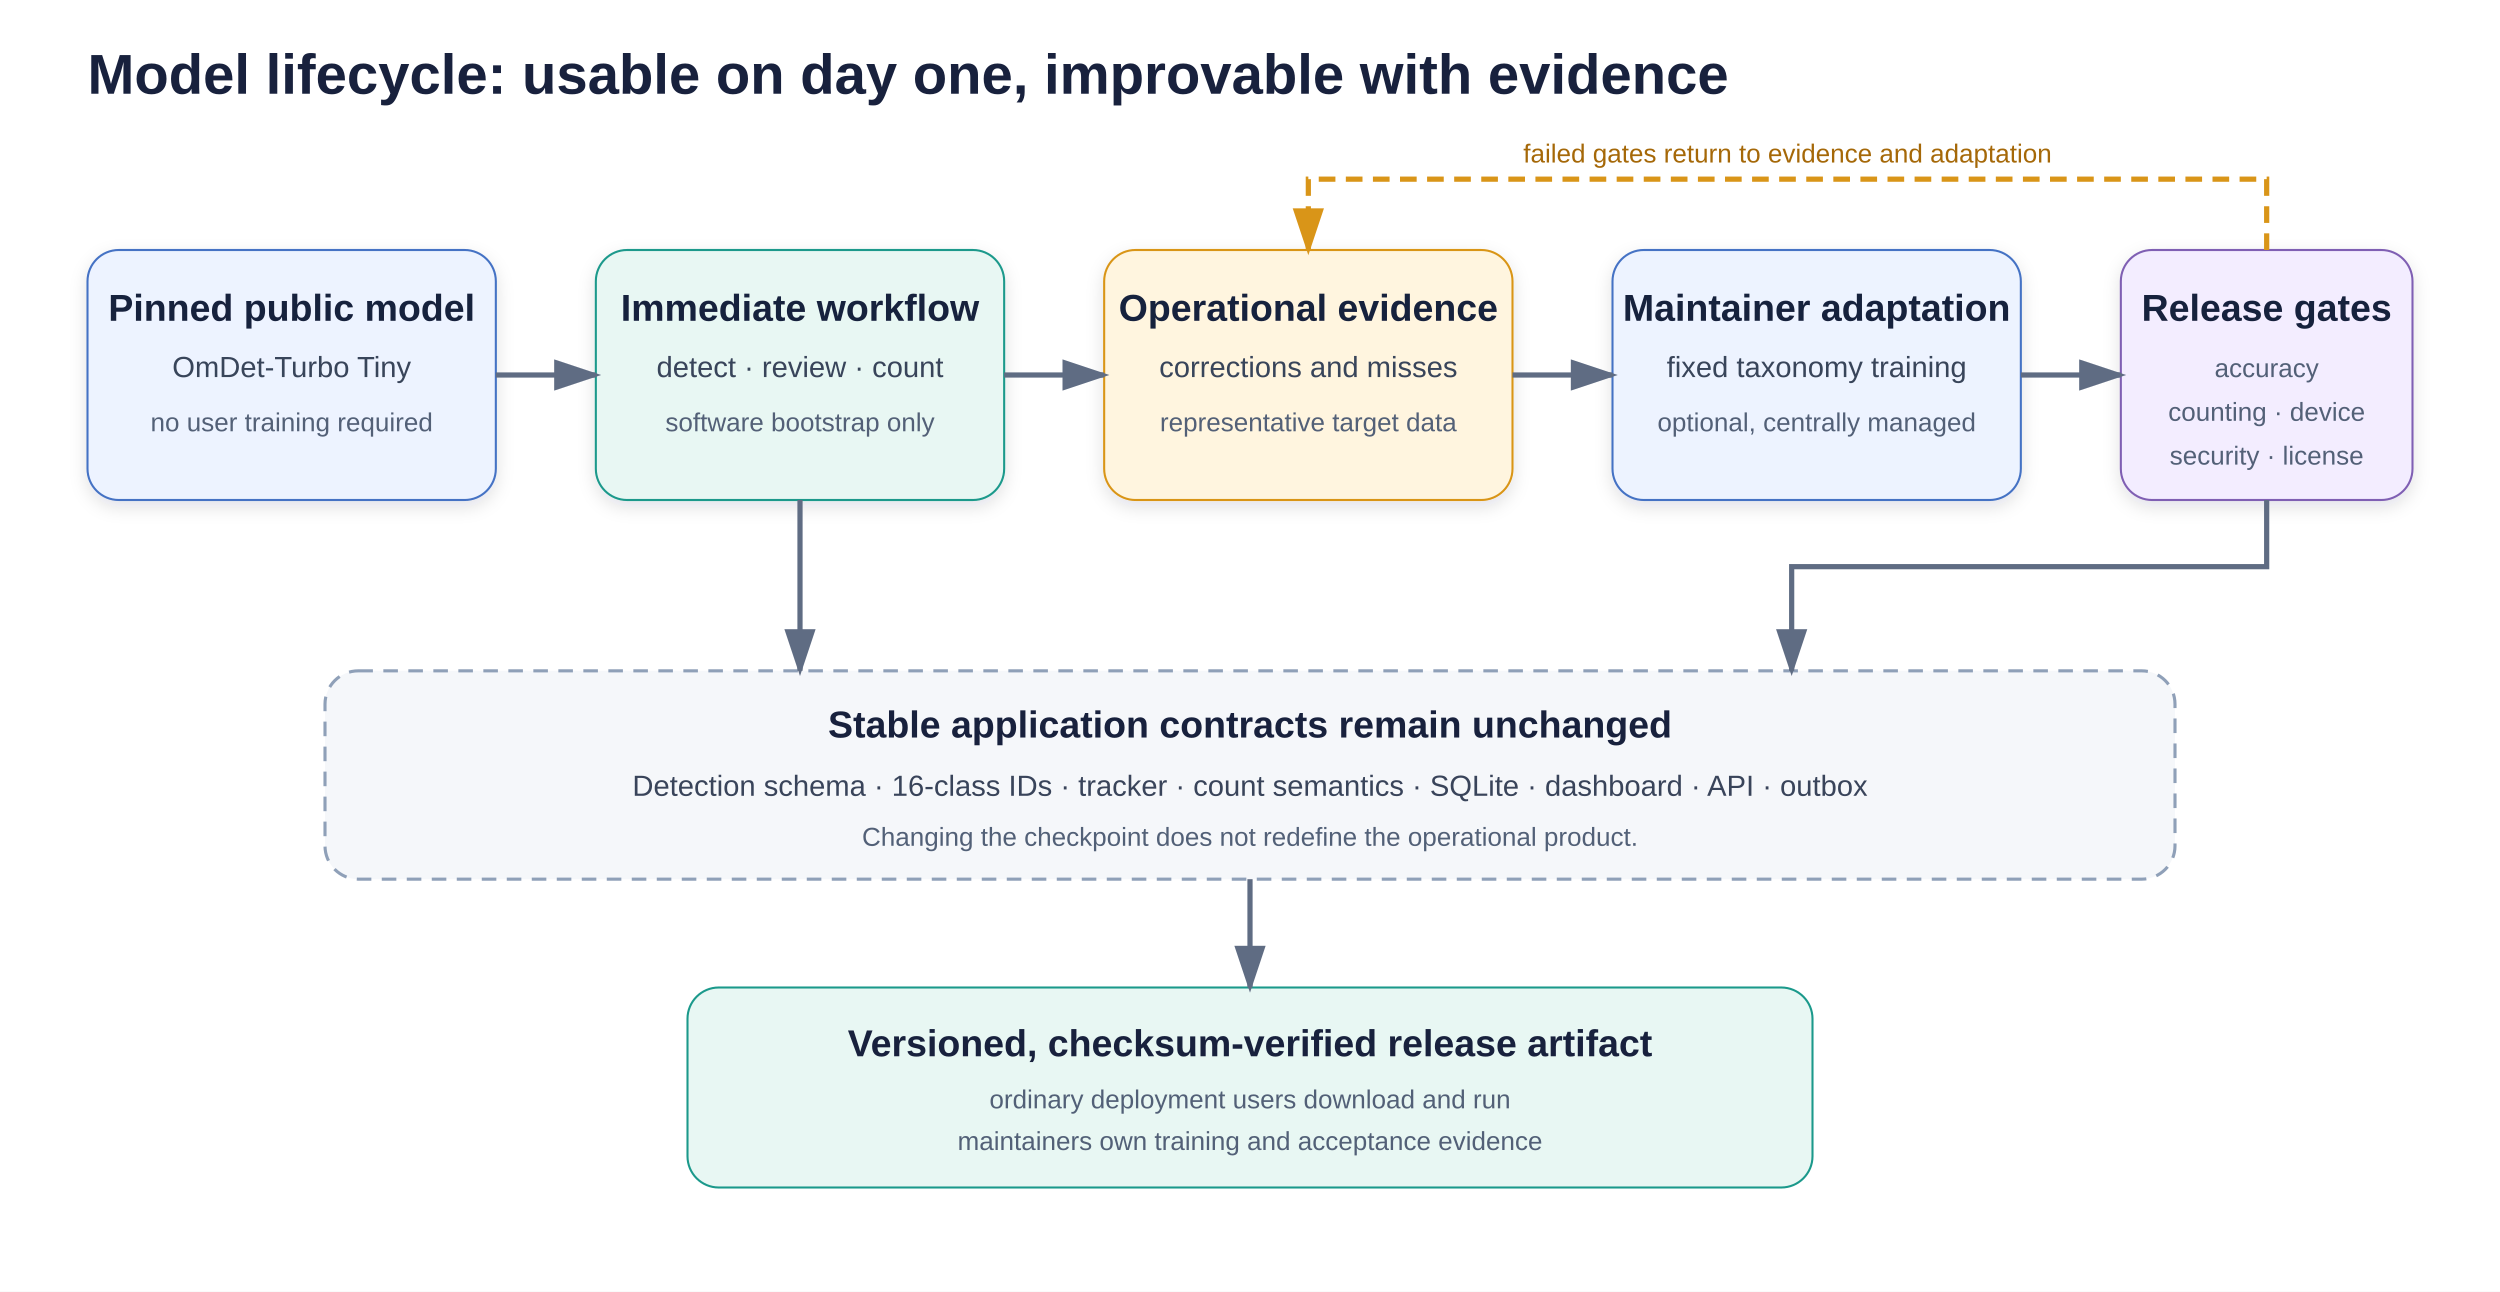
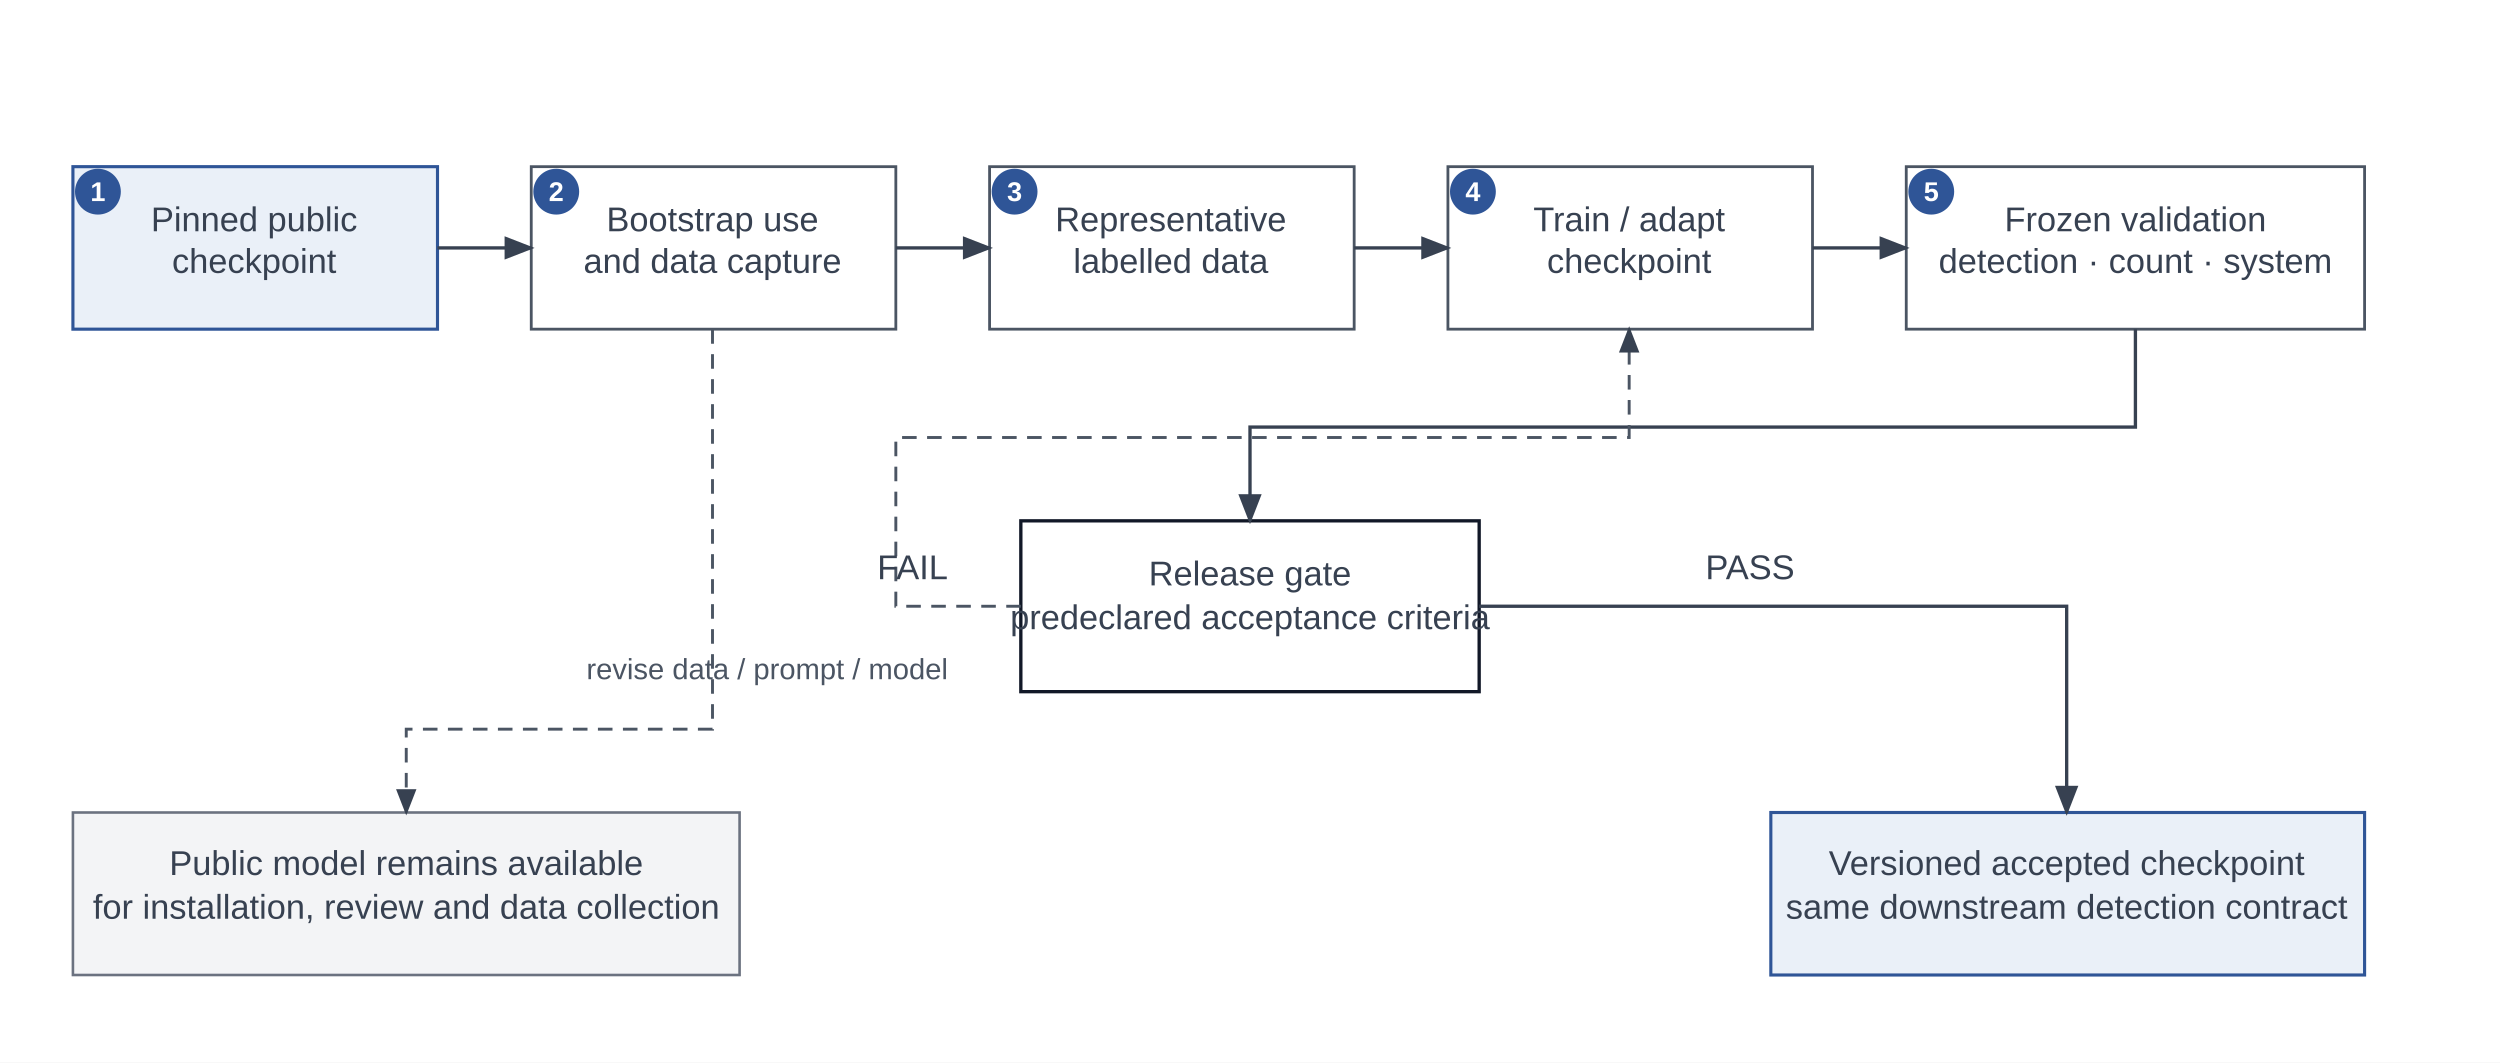
- <svg xmlns="http://www.w3.org/2000/svg" width="1200" height="620" viewBox="0 0 1200 620" role="img" aria-labelledby="title desc">
+ <svg xmlns="http://www.w3.org/2000/svg" width="1200" height="510" viewBox="0 0 1200 510" role="img" aria-labelledby="title desc">
  <defs>
    <style>
-       .title{font:700 27px Arial,sans-serif;fill:#18213d}.h{font:700 18px Arial,sans-serif;fill:#18213d}.t{font:14px Arial,sans-serif;fill:#39445a}.small{font:12.5px Arial,sans-serif;fill:#526077}
-       .box{fill:#fff;stroke:#aeb9ca;stroke-width:2}.blue{fill:#edf3ff;stroke:#4472c4}.teal{fill:#e8f7f3;stroke:#1b998b}.amber{fill:#fff5df;stroke:#d99518}
-       .gate{fill:#f3edff;stroke:#7f5fb3}.arrow{fill:none;stroke:#5f6c83;stroke-width:2.5;marker-end:url(#a)}.loop{fill:none;stroke:#d99518;stroke-width:2.5;stroke-dasharray:8 5;marker-end:url(#b)}
-       .contract{fill:#f5f7fa;stroke:#8fa0b8;stroke-width:1.5;stroke-dasharray:7 5}
-     </style>
-     <marker id="a" markerWidth="10" markerHeight="10" refX="8" refY="3" orient="auto">
-       <path d="M0 0 L9 3 L0 6 Z" fill="#5f6c83" />
+     text{font-family:Arial,Helvetica,sans-serif;fill:#111827}
+     .group{fill:#ffffff;stroke:#374151;stroke-width:1.5}
+     .boundary{fill:#f8fafc;stroke:#111827;stroke-width:1.8}
+     .node{fill:#ffffff;stroke:#4b5563;stroke-width:1.35}
+     .soft{fill:#f3f4f6;stroke:#6b7280;stroke-width:1.25}
+     .accent{fill:#eaf0f8;stroke:#2f5597;stroke-width:1.5}
+     .safety{fill:#fff7ed;stroke:#9a3412;stroke-width:1.5}
+     .gate{fill:#ffffff;stroke:#111827;stroke-width:1.6}
+     .arrow{fill:none;stroke:#374151;stroke-width:1.6;marker-end:url(#arrow)}
+     .feedback{fill:none;stroke:#4b5563;stroke-width:1.4;stroke-dasharray:7 5;marker-end:url(#arrow)}
+     .blocked{fill:none;stroke:#9a3412;stroke-width:1.8;stroke-dasharray:7 5}
+     .axis{stroke:#6b7280;stroke-width:1}
+     .grid{stroke:#d1d5db;stroke-width:1}
+     .section{font-size:18px;font-weight:700;letter-spacing:.3px}
+     .label{font-size:17px}
+     .small{font-size:16.5px;fill:#374151}
+     .tiny{font-size:14px;fill:#4b5563}
+     .number{font-size:13px;font-weight:700;fill:#ffffff}
+     .metric{font-size:21px;font-weight:700}
+     .panel{font-size:20px;font-weight:700}
+     .bar1{fill:#2f5597}
+     .bar2{fill:#64748b}
+     .bar3{fill:#94a3b8}
+     .bar4{fill:#cbd5e1}
+     .bar5{fill:#e5e7eb;stroke:#9ca3af;stroke-width:.7}
+   </style>
+     <marker id="arrow" markerWidth="9" markerHeight="7" refX="8" refY="3.5" orient="auto">
+       <path d="M0 0 L9 3.5 L0 7 Z" fill="#374151" />
    </marker>
-     <marker id="b" markerWidth="10" markerHeight="10" refX="8" refY="3" orient="auto">
-       <path d="M0 0 L9 3 L0 6 Z" fill="#d99518" />
-     </marker>
-     <filter id="s" x="-10%" y="-10%" width="120%" height="130%">
-       <feDropShadow dx="0" dy="3" stdDeviation="4" flood-color="#18213d" flood-opacity=".12" />
-     </filter>
  </defs>
-   <rect width="1200" height="620" fill="#fff" />
-   <text class="title" x="42" y="45">Model lifecycle: usable on day one, improvable with evidence</text>
-   <g filter="url(#s)">
-     <rect class="blue" x="42" y="120" width="196" height="120" rx="15" />
-     <text class="h" x="140" y="154" text-anchor="middle">Pinned public model</text>
-     <text class="t" x="140" y="181" text-anchor="middle">OmDet-Turbo Tiny</text>
-     <text class="small" x="140" y="207" text-anchor="middle">no user training required</text>
-     <rect class="teal" x="286" y="120" width="196" height="120" rx="15" />
-     <text class="h" x="384" y="154" text-anchor="middle">Immediate workflow</text>
-     <text class="t" x="384" y="181" text-anchor="middle">detect · review · count</text>
-     <text class="small" x="384" y="207" text-anchor="middle">software bootstrap only</text>
-     <rect class="amber" x="530" y="120" width="196" height="120" rx="15" />
-     <text class="h" x="628" y="154" text-anchor="middle">Operational evidence</text>
-     <text class="t" x="628" y="181" text-anchor="middle">corrections and misses</text>
-     <text class="small" x="628" y="207" text-anchor="middle">representative target data</text>
-     <rect class="blue" x="774" y="120" width="196" height="120" rx="15" />
-     <text class="h" x="872" y="154" text-anchor="middle">Maintainer adaptation</text>
-     <text class="t" x="872" y="181" text-anchor="middle">fixed taxonomy training</text>
-     <text class="small" x="872" y="207" text-anchor="middle">optional, centrally managed</text>
-     <rect class="gate" x="1018" y="120" width="140" height="120" rx="15" />
-     <text class="h" x="1088" y="154" text-anchor="middle">Release gates</text>
-     <text class="small" x="1088" y="181" text-anchor="middle">accuracy</text>
-     <text class="small" x="1088" y="202" text-anchor="middle">counting · device</text>
-     <text class="small" x="1088" y="223" text-anchor="middle">security · license</text>
-   </g>
-   <path class="arrow" d="M238 180 H286" />
-   <path class="arrow" d="M482 180 H530" />
-   <path class="arrow" d="M726 180 H774" />
-   <path class="arrow" d="M970 180 H1018" />
-   <rect class="contract" x="156" y="322" width="888" height="100" rx="16" />
-   <text class="h" x="600" y="354" text-anchor="middle">Stable application contracts remain unchanged</text>
-   <text class="t" x="600" y="382" text-anchor="middle">Detection schema · 16-class IDs · tracker · count semantics · SQLite · dashboard · API · outbox</text>
-   <text class="small" x="600" y="406" text-anchor="middle">Changing the checkpoint does not redefine the operational product.</text>
-   <path class="arrow" d="M384 240 V322" />
-   <path class="arrow" d="M1088 240 V272 H860 V322" />
-   <rect class="teal" x="330" y="474" width="540" height="96" rx="15" />
-   <text class="h" x="600" y="507" text-anchor="middle">Versioned, checksum-verified release artifact</text>
-   <text class="small" x="600" y="532" text-anchor="middle">ordinary deployment users download and run</text>
-   <text class="small" x="600" y="552" text-anchor="middle">maintainers own training and acceptance evidence</text>
-   <path class="arrow" d="M600 422 V474" />
-   <path class="loop" d="M1088 120 V86 H628 V120" />
-   <text class="small" x="858" y="78" text-anchor="middle" style="fill:#a56808">failed gates return to evidence and adaptation</text>
+   <rect width="1200" height="510" fill="#ffffff" />
+   <rect class="accent" x="35" y="80" width="175" height="78" rx="0" />
+   <circle cx="47" cy="92" r="11" fill="#2f5597" />
+   <text class="number" x="47" y="96.5" text-anchor="middle">1</text>
+   <text class="small" x="122" y="111" text-anchor="middle">Pinned public</text>
+   <text class="small" x="122" y="131" text-anchor="middle">checkpoint</text>
+   <rect class="node" x="255" y="80" width="175" height="78" rx="0" />
+   <circle cx="267" cy="92" r="11" fill="#2f5597" />
+   <text class="number" x="267" y="96.5" text-anchor="middle">2</text>
+   <text class="small" x="342" y="111" text-anchor="middle">Bootstrap use</text>
+   <text class="small" x="342" y="131" text-anchor="middle">and data capture</text>
+   <rect class="node" x="475" y="80" width="175" height="78" rx="0" />
+   <circle cx="487" cy="92" r="11" fill="#2f5597" />
+   <text class="number" x="487" y="96.5" text-anchor="middle">3</text>
+   <text class="small" x="562" y="111" text-anchor="middle">Representative</text>
+   <text class="small" x="562" y="131" text-anchor="middle">labelled data</text>
+   <rect class="node" x="695" y="80" width="175" height="78" rx="0" />
+   <circle cx="707" cy="92" r="11" fill="#2f5597" />
+   <text class="number" x="707" y="96.5" text-anchor="middle">4</text>
+   <text class="small" x="782" y="111" text-anchor="middle">Train / adapt</text>
+   <text class="small" x="782" y="131" text-anchor="middle">checkpoint</text>
+   <rect class="node" x="915" y="80" width="220" height="78" rx="0" />
+   <circle cx="927" cy="92" r="11" fill="#2f5597" />
+   <text class="number" x="927" y="96.5" text-anchor="middle">5</text>
+   <text class="small" x="1025" y="111" text-anchor="middle">Frozen validation</text>
+   <text class="small" x="1025" y="131" text-anchor="middle">detection · count · system</text>
+   <path class="arrow" d="M210 119 L255 119" />
+   <path class="arrow" d="M430 119 L475 119" />
+   <path class="arrow" d="M650 119 L695 119" />
+   <path class="arrow" d="M870 119 L915 119" />
+   <rect class="gate" x="490" y="250" width="220" height="82" rx="0" />
+   <text class="small" x="600" y="281" text-anchor="middle">Release gate</text>
+   <text class="small" x="600" y="302" text-anchor="middle">predeclared acceptance criteria</text>
+   <path class="arrow" d="M1025 158 L1025 205 L600 205 L600 250" />
+   <rect class="accent" x="850" y="390" width="285" height="78" rx="0" />
+   <text class="small" x="992" y="420" text-anchor="middle">Versioned accepted checkpoint</text>
+   <text class="small" x="992" y="441" text-anchor="middle">same downstream detection contract</text>
+   <path class="arrow" d="M710 291 L992 291 L992 390" />
+   <text class="small" x="840" y="278" text-anchor="middle">PASS</text>
+   <path class="feedback" d="M490 291 L430 291 L430 210 L782 210 L782 158" />
+   <text class="small" x="455" y="278" text-anchor="end">FAIL</text>
+   <text class="tiny" x="455" y="326" text-anchor="end">revise data / prompt / model</text>
+   <rect class="soft" x="35" y="390" width="320" height="78" rx="0" />
+   <text class="small" x="195" y="420" text-anchor="middle">Public model remains available</text>
+   <text class="small" x="195" y="441" text-anchor="middle">for installation, review and data collection</text>
+   <path class="feedback" d="M342 158 L342 350 L195 350 L195 390" />
</svg>
